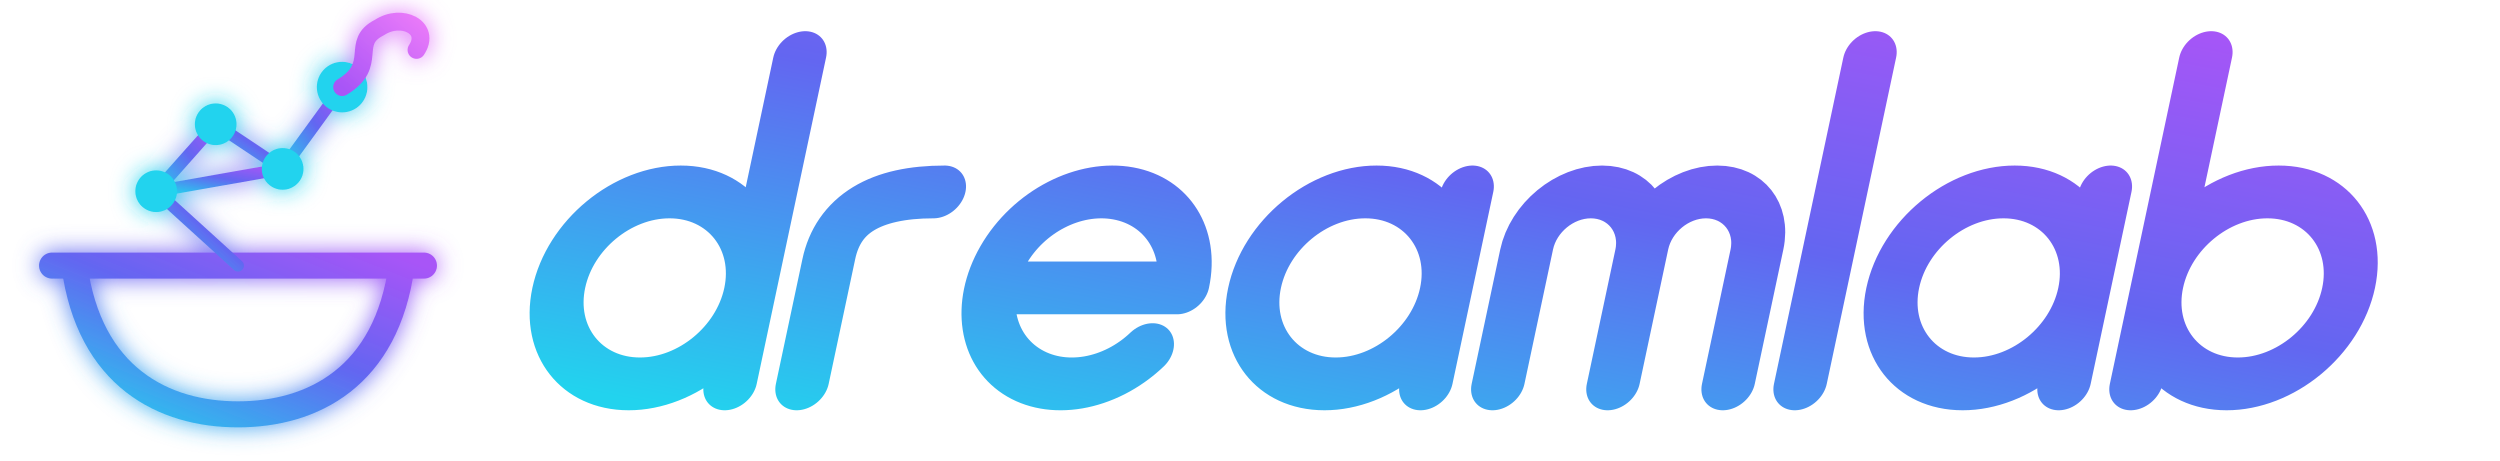
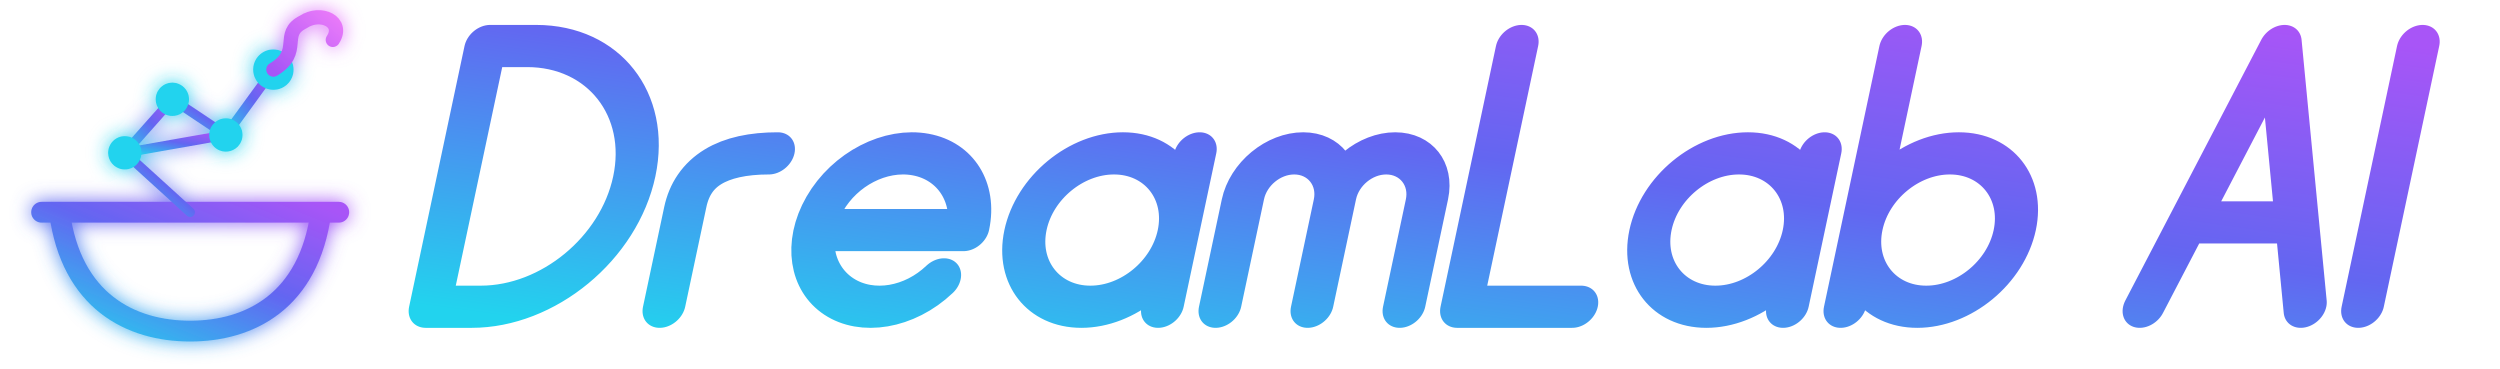
- <svg xmlns="http://www.w3.org/2000/svg" viewBox="0 0 521 96" width="521" height="96" role="img" aria-label="DreamLab">
+ <svg xmlns="http://www.w3.org/2000/svg" viewBox="0 0 652 96" width="652" height="96" role="img" aria-label="DreamLab AI">
  <defs>
    <linearGradient id="cl-g" x1="0" y1="1" x2="1" y2="0">
      <stop offset="0" stop-color="#22D3EE" />
      <stop offset=".55" stop-color="#6366F1" />
      <stop offset="1" stop-color="#A855F7" />
    </linearGradient>
    <linearGradient id="cl-w" x1="0" y1="1" x2="1" y2="0">
      <stop offset="0" stop-color="#A855F7" />
      <stop offset="1" stop-color="#E879F9" />
    </linearGradient>
    <filter id="cl-glow" x="-30%" y="-30%" width="160%" height="160%">
      <feGaussianBlur stdDeviation="1.6" result="b" />
      <feMerge>
        <feMergeNode in="b" />
        <feMergeNode in="SourceGraphic" />
      </feMerge>
    </filter>
  </defs>
  <g transform="translate(0,-2) scale(1.55)">
    <g filter="url(#cl-glow)" stroke-linecap="round" stroke-linejoin="round" fill="none">
      <path class="bowl" d="M7,37 H57 M10,37 C12,52 22,57 32,57 C42,57 52,52 54,37" stroke="url(#cl-g)" stroke-width="3.5" />
      <path d="M24,60 H40" stroke="url(#cl-g)" stroke-width="3" />
      <g stroke="url(#cl-g)" stroke-width="1.6">
        <line class="edge e0" x1="21" y1="27" x2="29" y2="18" />
        <line class="edge e1" x1="29" y1="18" x2="38" y2="24" />
        <line class="edge e2" x1="38" y1="24" x2="46" y2="13" />
        <line class="edge e3" x1="21" y1="27" x2="38" y2="24" />
        <line class="edge e9" x1="32" y1="37" x2="21" y2="27" />
      </g>
      <g fill="#22D3EE" stroke="none">
        <circle class="node n0" cx="21" cy="27" r="2.8" />
        <circle class="node n1" cx="29" cy="18" r="2.8" />
        <circle class="node n2" cx="38" cy="24" r="2.8" />
        <circle class="node n3" cx="46" cy="13" r="3.4" />
      </g>
      <path class="wisp" d="M46,13 C51,10 47,7 51,5 C54,3 58,5 56,8" stroke="url(#cl-w)" stroke-width="2.4" />
    </g>
  </g>
  <g transform="translate(129.2,0) skewX(-12)">
-     <path d="M0,60 a20,20 0 1,0 40,0 a20,20 0 1,0 -40,0 M40,12 V80 M55,80 V54 Q55,40 75,40 M90,60 H130 A20,20 0 1,0 125.32,72.86 M145,60 a20,20 0 1,0 40,0 a20,20 0 1,0 -40,0 M185,40 V80 M200,80 V52 a12,12 0 0,1 24,0 V80 M224,52 a12,12 0 0,1 24,0 V80 M263,12 V80 M278,60 a20,20 0 1,0 40,0 a20,20 0 1,0 -40,0 M318,40 V80 M333,12 V80 M333,60 a20,20 0 1,0 40,0 a20,20 0 1,0 -40,0" fill="none" stroke="url(#cl-g)" stroke-width="11" stroke-linecap="round" stroke-linejoin="round" />
+     <path d="M0,12 H12 A34,34 0 0,1 12,80 H0 Z M61,80 V54 Q61,40 81,40 M96,60 H136 A20,20 0 1,0 131.32,72.86 M151,60 a20,20 0 1,0 40,0 a20,20 0 1,0 -40,0 M191,40 V80 M206,80 V52 a12,12 0 0,1 24,0 V80 M230,52 a12,12 0 0,1 24,0 V80 M269,12 V80 H299 M314,60 a20,20 0 1,0 40,0 a20,20 0 1,0 -40,0 M354,40 V80 M369,12 V80 M369,60 a20,20 0 1,0 40,0 a20,20 0 1,0 -40,0 M447,80 L468,12 L489,80 M456,58 H480 M504,12 V80" fill="none" stroke="url(#cl-g)" stroke-width="11" stroke-linecap="round" stroke-linejoin="round" />
  </g>
</svg>
